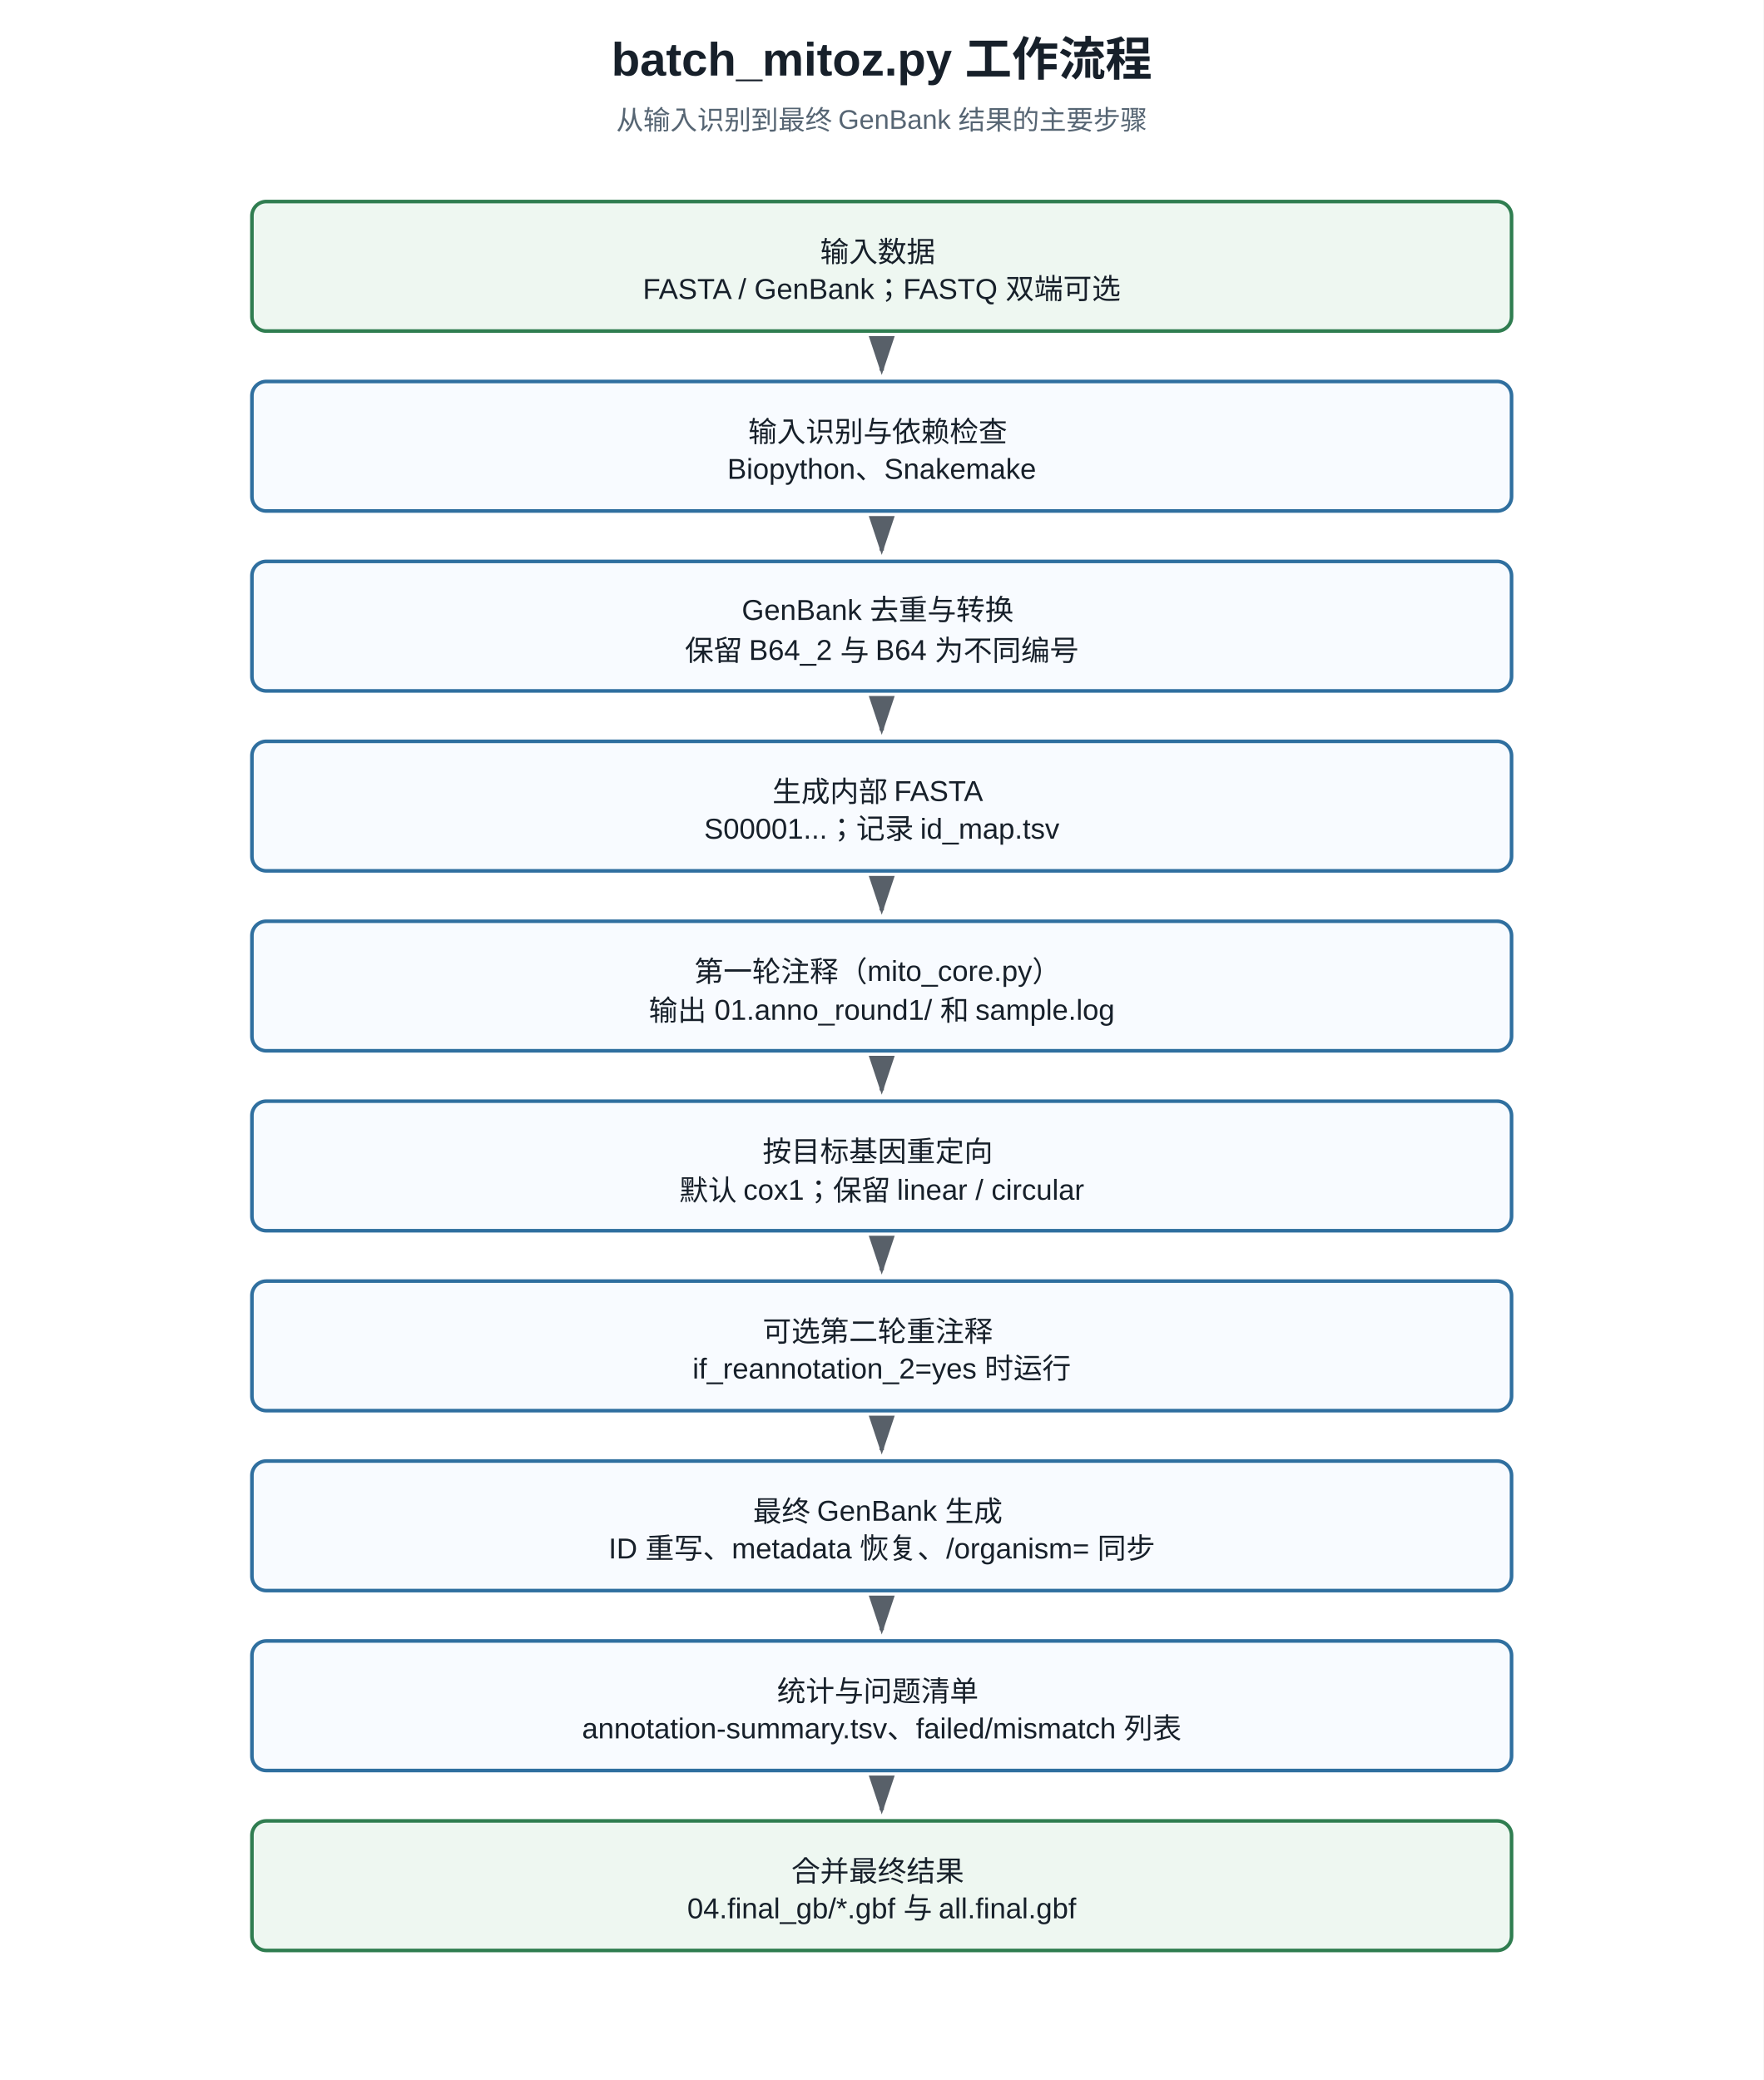
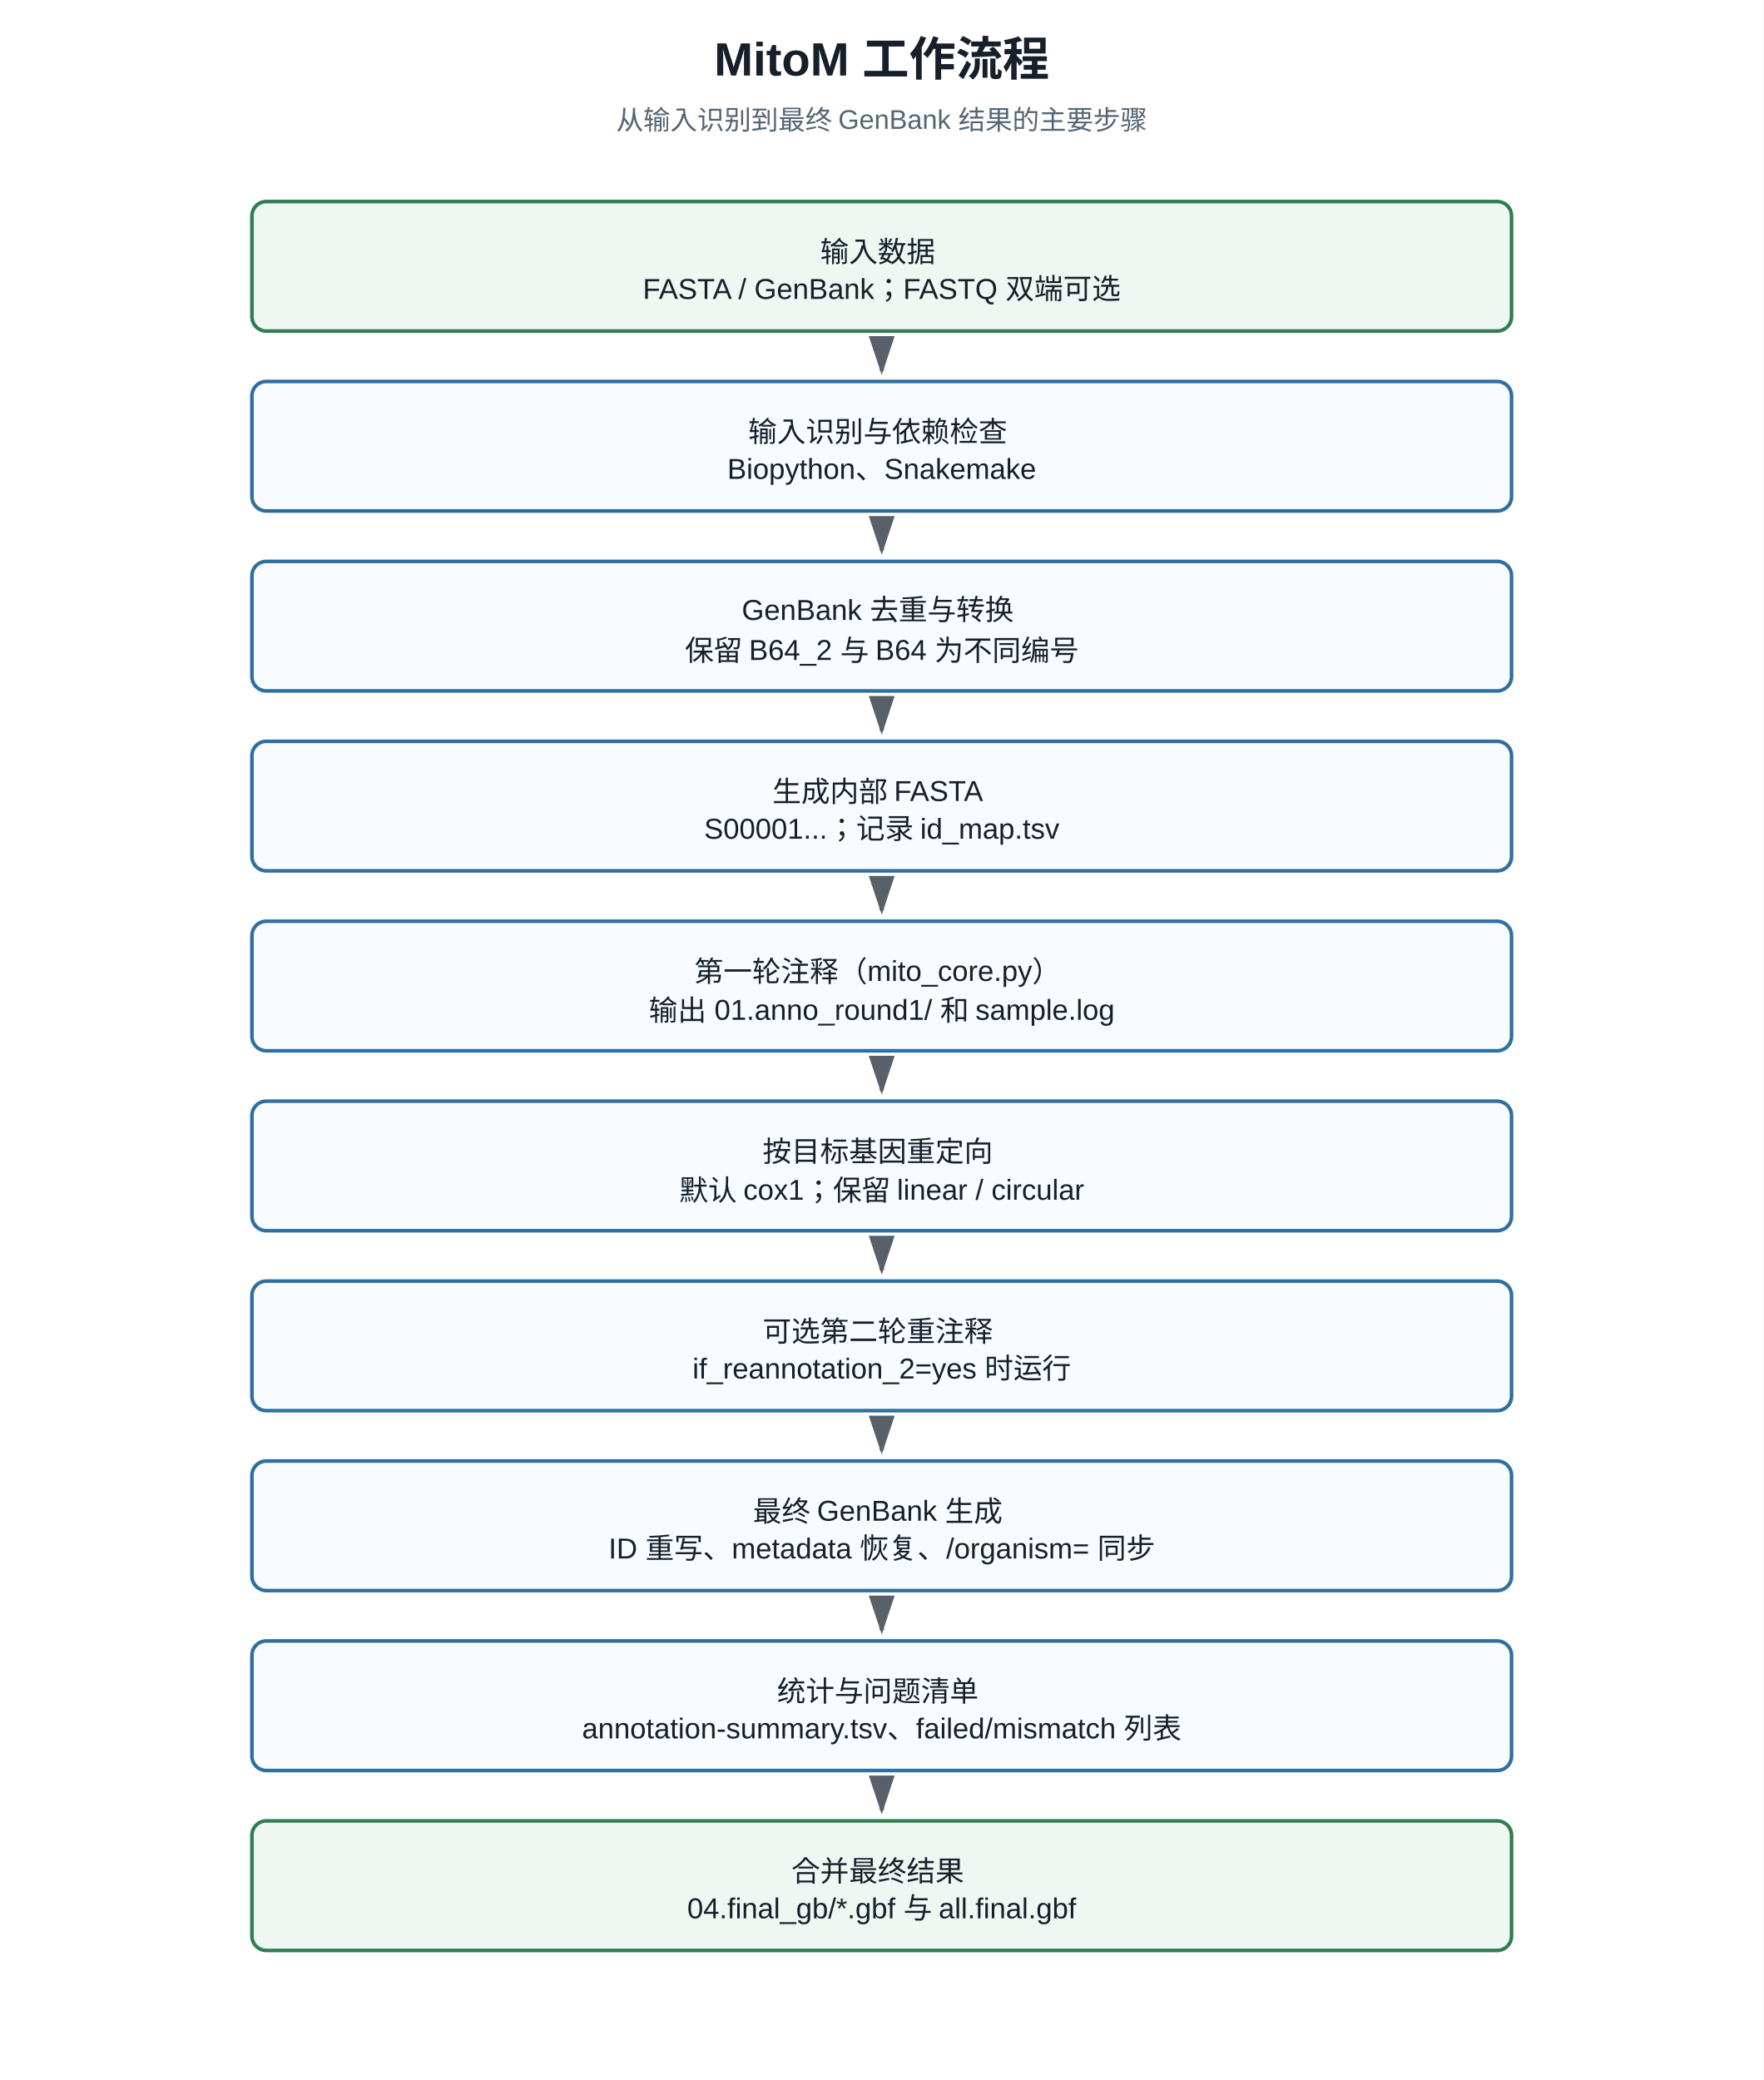
- <svg xmlns="http://www.w3.org/2000/svg" width="980" height="1156" viewBox="0 0 980 1156" role="img" aria-label="batch_mitoz.py 工作流程">
+ <svg xmlns="http://www.w3.org/2000/svg" width="980" height="1156" viewBox="0 0 980 1156" role="img" aria-label="MitoM 工作流程">
  <defs>
    <style>
text { font-family: Arial, Helvetica, sans-serif; fill: #17202a; }
.title { font-weight: 700; }
.subtitle { fill: #566573; }
.node { fill: #f8fbff; stroke: #2f6f9f; stroke-width: 2; rx: 8; }
.node-accent { fill: #eef7f1; stroke: #2f7d50; stroke-width: 2; rx: 8; }
.arrow { stroke: #586069; stroke-width: 2.4; fill: none; marker-end: url(#arrowhead); }
</style>
    <marker id="arrowhead" markerWidth="10" markerHeight="10" refX="8" refY="3" orient="auto" markerUnits="strokeWidth">
      <path d="M0,0 L0,6 L9,3 z" fill="#586069" />
    </marker>
  </defs>
  <rect x="0" y="0" width="980" height="100%" fill="#ffffff" />
-   <text class="title" x="490" y="42" font-size="26" text-anchor="middle">batch_mitoz.py 工作流程</text>
+   <text class="title" x="490" y="42" font-size="26" text-anchor="middle">MitoM 工作流程</text>
  <text class="subtitle" x="490" y="72" font-size="15" text-anchor="middle">从输入识别到最终 GenBank 结果的主要步骤</text>
  <rect class="node-accent" x="140" y="112" width="700" height="72" />
  <text x="490" y="140" font-size="16" text-anchor="middle" dominant-baseline="middle">
    <tspan x="490" dy="0">输入数据</tspan>
    <tspan x="490" dy="1.35em">FASTA / GenBank；FASTQ 双端可选</tspan>
  </text>
  <path class="arrow" d="M 490 189 L 490 206" />
  <rect class="node" x="140" y="212" width="700" height="72" />
  <text x="490" y="240" font-size="16" text-anchor="middle" dominant-baseline="middle">
    <tspan x="490" dy="0">输入识别与依赖检查</tspan>
    <tspan x="490" dy="1.35em">Biopython、Snakemake</tspan>
  </text>
  <path class="arrow" d="M 490 289 L 490 306" />
  <rect class="node" x="140" y="312" width="700" height="72" />
  <text x="490" y="340" font-size="16" text-anchor="middle" dominant-baseline="middle">
    <tspan x="490" dy="0">GenBank 去重与转换</tspan>
    <tspan x="490" dy="1.35em">保留 B64_2 与 B64 为不同编号</tspan>
  </text>
  <path class="arrow" d="M 490 389 L 490 406" />
  <rect class="node" x="140" y="412" width="700" height="72" />
  <text x="490" y="440" font-size="16" text-anchor="middle" dominant-baseline="middle">
    <tspan x="490" dy="0">生成内部 FASTA</tspan>
    <tspan x="490" dy="1.35em">S00001...；记录 id_map.tsv</tspan>
  </text>
  <path class="arrow" d="M 490 489 L 490 506" />
  <rect class="node" x="140" y="512" width="700" height="72" />
  <text x="490" y="540" font-size="16" text-anchor="middle" dominant-baseline="middle">
    <tspan x="490" dy="0">第一轮注释（mito_core.py）</tspan>
    <tspan x="490" dy="1.35em">输出 01.anno_round1/ 和 sample.log</tspan>
  </text>
  <path class="arrow" d="M 490 589 L 490 606" />
  <rect class="node" x="140" y="612" width="700" height="72" />
  <text x="490" y="640" font-size="16" text-anchor="middle" dominant-baseline="middle">
    <tspan x="490" dy="0">按目标基因重定向</tspan>
    <tspan x="490" dy="1.35em">默认 cox1；保留 linear / circular</tspan>
  </text>
  <path class="arrow" d="M 490 689 L 490 706" />
  <rect class="node" x="140" y="712" width="700" height="72" />
  <text x="490" y="740" font-size="16" text-anchor="middle" dominant-baseline="middle">
    <tspan x="490" dy="0">可选第二轮重注释</tspan>
    <tspan x="490" dy="1.35em">if_reannotation_2=yes 时运行</tspan>
  </text>
  <path class="arrow" d="M 490 789 L 490 806" />
  <rect class="node" x="140" y="812" width="700" height="72" />
  <text x="490" y="840" font-size="16" text-anchor="middle" dominant-baseline="middle">
    <tspan x="490" dy="0">最终 GenBank 生成</tspan>
    <tspan x="490" dy="1.35em">ID 重写、metadata 恢复、/organism= 同步</tspan>
  </text>
  <path class="arrow" d="M 490 889 L 490 906" />
  <rect class="node" x="140" y="912" width="700" height="72" />
  <text x="490" y="940" font-size="16" text-anchor="middle" dominant-baseline="middle">
    <tspan x="490" dy="0">统计与问题清单</tspan>
    <tspan x="490" dy="1.35em">annotation-summary.tsv、failed/mismatch 列表</tspan>
  </text>
  <path class="arrow" d="M 490 989 L 490 1006" />
  <rect class="node-accent" x="140" y="1012" width="700" height="72" />
  <text x="490" y="1040" font-size="16" text-anchor="middle" dominant-baseline="middle">
    <tspan x="490" dy="0">合并最终结果</tspan>
    <tspan x="490" dy="1.35em">04.final_gb/*.gbf 与 all.final.gbf</tspan>
  </text>
</svg>
